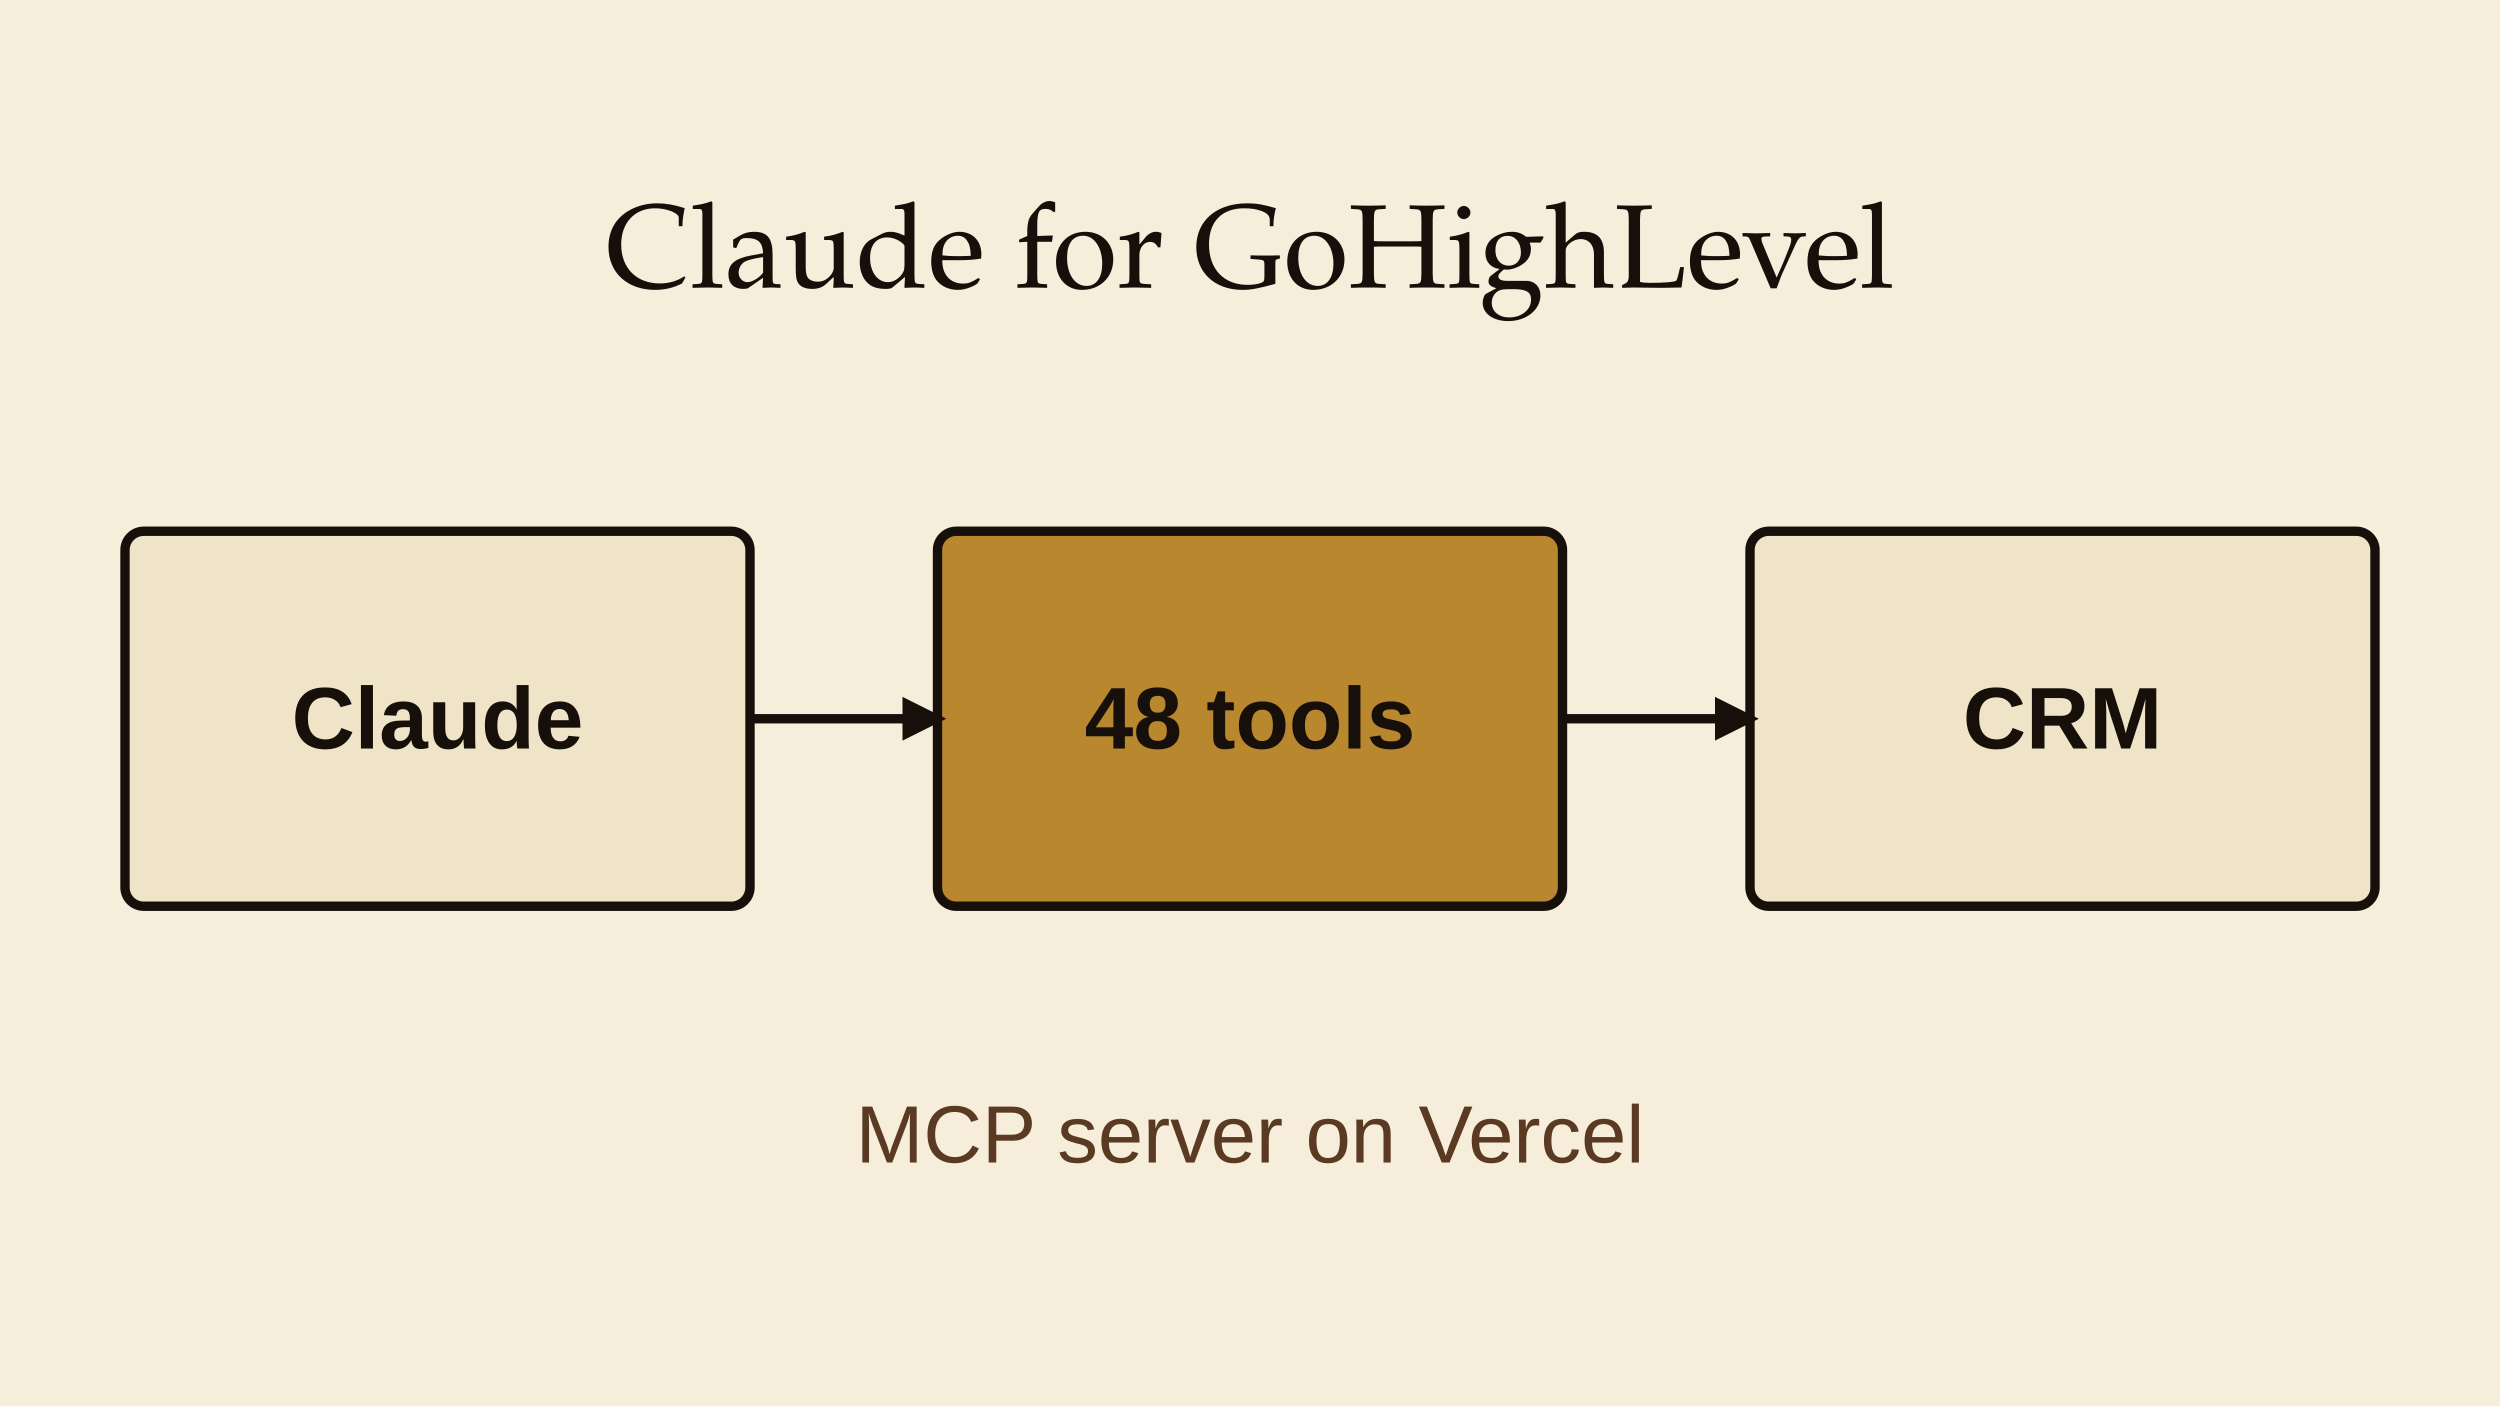
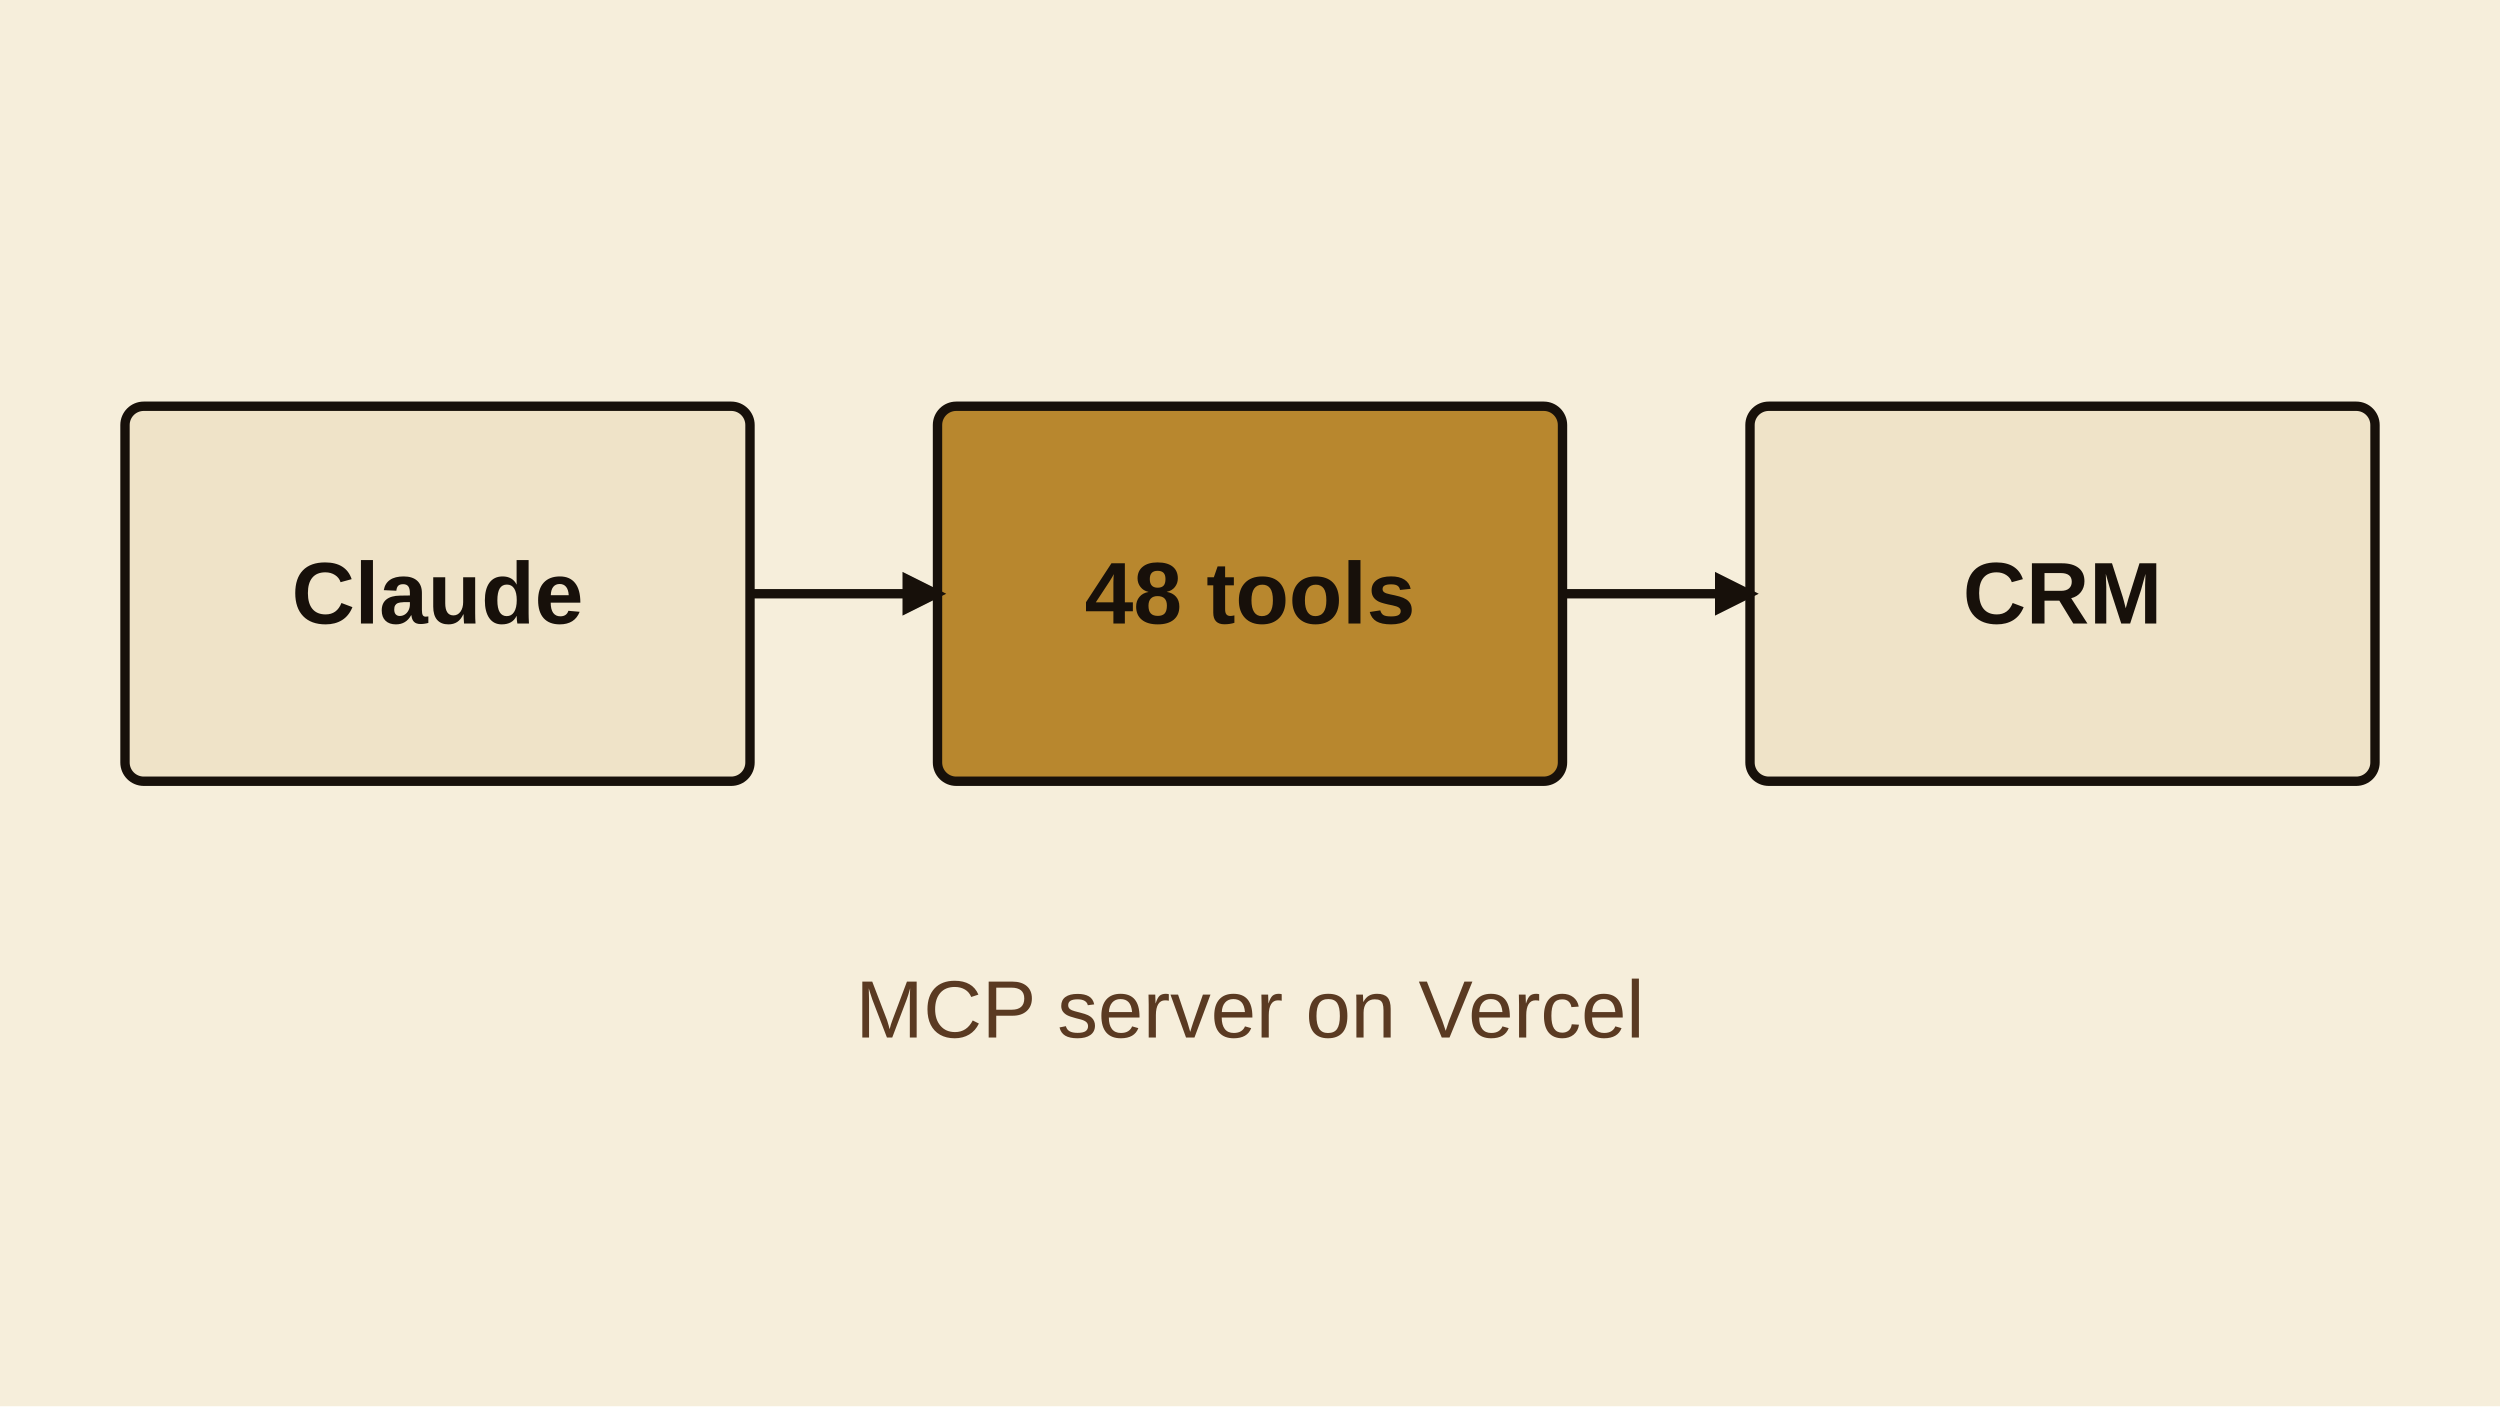
<svg xmlns="http://www.w3.org/2000/svg" viewBox="0 0 800 450" width="800" height="450" role="img" aria-labelledby="t d">
  <defs>
    <marker id="ar" viewBox="0 0 10 10" refX="8" refY="5" markerUnits="userSpaceOnUse" markerWidth="14" markerHeight="14" orient="auto-start-reverse">
      <path d="M0 0 10 5 0 10z" fill="#17100A" />
    </marker>
  </defs>
  <rect width="800" height="450" fill="#F6EEDB" />
-   <text x="400" y="92" font-family="Newsreader,&quot;Iowan Old Style&quot;,&quot;Palatino Linotype&quot;,Georgia,serif" font-size="38" font-weight="500" fill="#17100A" text-anchor="middle">Claude for GoHighLevel</text>
-   <rect x="40" y="170" width="200" height="120" rx="6" fill="#EFE3C8" stroke="#17100A" stroke-width="3" />
-   <text x="140.0" y="239.52" font-family="ui-sans-serif,system-ui,-apple-system,&quot;Segoe UI&quot;,&quot;Helvetica Neue&quot;,Arial,sans-serif" font-size="28" font-weight="600" fill="#17100A" text-anchor="middle">Claude</text>
-   <rect x="300" y="170" width="200" height="120" rx="6" fill="#B8872E" stroke="#17100A" stroke-width="3" />
-   <text x="400.0" y="239.52" font-family="ui-sans-serif,system-ui,-apple-system,&quot;Segoe UI&quot;,&quot;Helvetica Neue&quot;,Arial,sans-serif" font-size="28" font-weight="700" fill="#17100A" text-anchor="middle">48 tools</text>
-   <rect x="560" y="170" width="200" height="120" rx="6" fill="#EFE3C8" stroke="#17100A" stroke-width="3" />
-   <text x="660.0" y="239.52" font-family="ui-sans-serif,system-ui,-apple-system,&quot;Segoe UI&quot;,&quot;Helvetica Neue&quot;,Arial,sans-serif" font-size="28" font-weight="600" fill="#17100A" text-anchor="middle">CRM</text>
-   <line x1="240" y1="230" x2="300" y2="230" stroke="#17100A" stroke-width="3" marker-end="url(#ar)" />
-   <line x1="500" y1="230" x2="560" y2="230" stroke="#17100A" stroke-width="3" marker-end="url(#ar)" />
-   <text x="400" y="372" font-family="ui-sans-serif,system-ui,-apple-system,&quot;Segoe UI&quot;,&quot;Helvetica Neue&quot;,Arial,sans-serif" font-size="26" font-weight="500" fill="#5A3A22" text-anchor="middle">MCP server on Vercel</text>
+   <g transform="translate(0 -40)">
+     <rect x="40" y="170" width="200" height="120" rx="6" fill="#EFE3C8" stroke="#17100A" stroke-width="3" />
+     <text x="140.0" y="239.52" font-family="ui-sans-serif,system-ui,-apple-system,&quot;Segoe UI&quot;,&quot;Helvetica Neue&quot;,Arial,sans-serif" font-size="28" font-weight="600" fill="#17100A" text-anchor="middle">Claude</text>
+     <rect x="300" y="170" width="200" height="120" rx="6" fill="#B8872E" stroke="#17100A" stroke-width="3" />
+     <text x="400.0" y="239.52" font-family="ui-sans-serif,system-ui,-apple-system,&quot;Segoe UI&quot;,&quot;Helvetica Neue&quot;,Arial,sans-serif" font-size="28" font-weight="700" fill="#17100A" text-anchor="middle">48 tools</text>
+     <rect x="560" y="170" width="200" height="120" rx="6" fill="#EFE3C8" stroke="#17100A" stroke-width="3" />
+     <text x="660.0" y="239.52" font-family="ui-sans-serif,system-ui,-apple-system,&quot;Segoe UI&quot;,&quot;Helvetica Neue&quot;,Arial,sans-serif" font-size="28" font-weight="600" fill="#17100A" text-anchor="middle">CRM</text>
+     <line x1="240" y1="230" x2="300" y2="230" stroke="#17100A" stroke-width="3" marker-end="url(#ar)" />
+     <line x1="500" y1="230" x2="560" y2="230" stroke="#17100A" stroke-width="3" marker-end="url(#ar)" />
+     <text x="400" y="372" font-family="ui-sans-serif,system-ui,-apple-system,&quot;Segoe UI&quot;,&quot;Helvetica Neue&quot;,Arial,sans-serif" font-size="26" font-weight="500" fill="#5A3A22" text-anchor="middle">MCP server on Vercel</text>
+   </g>
</svg>
